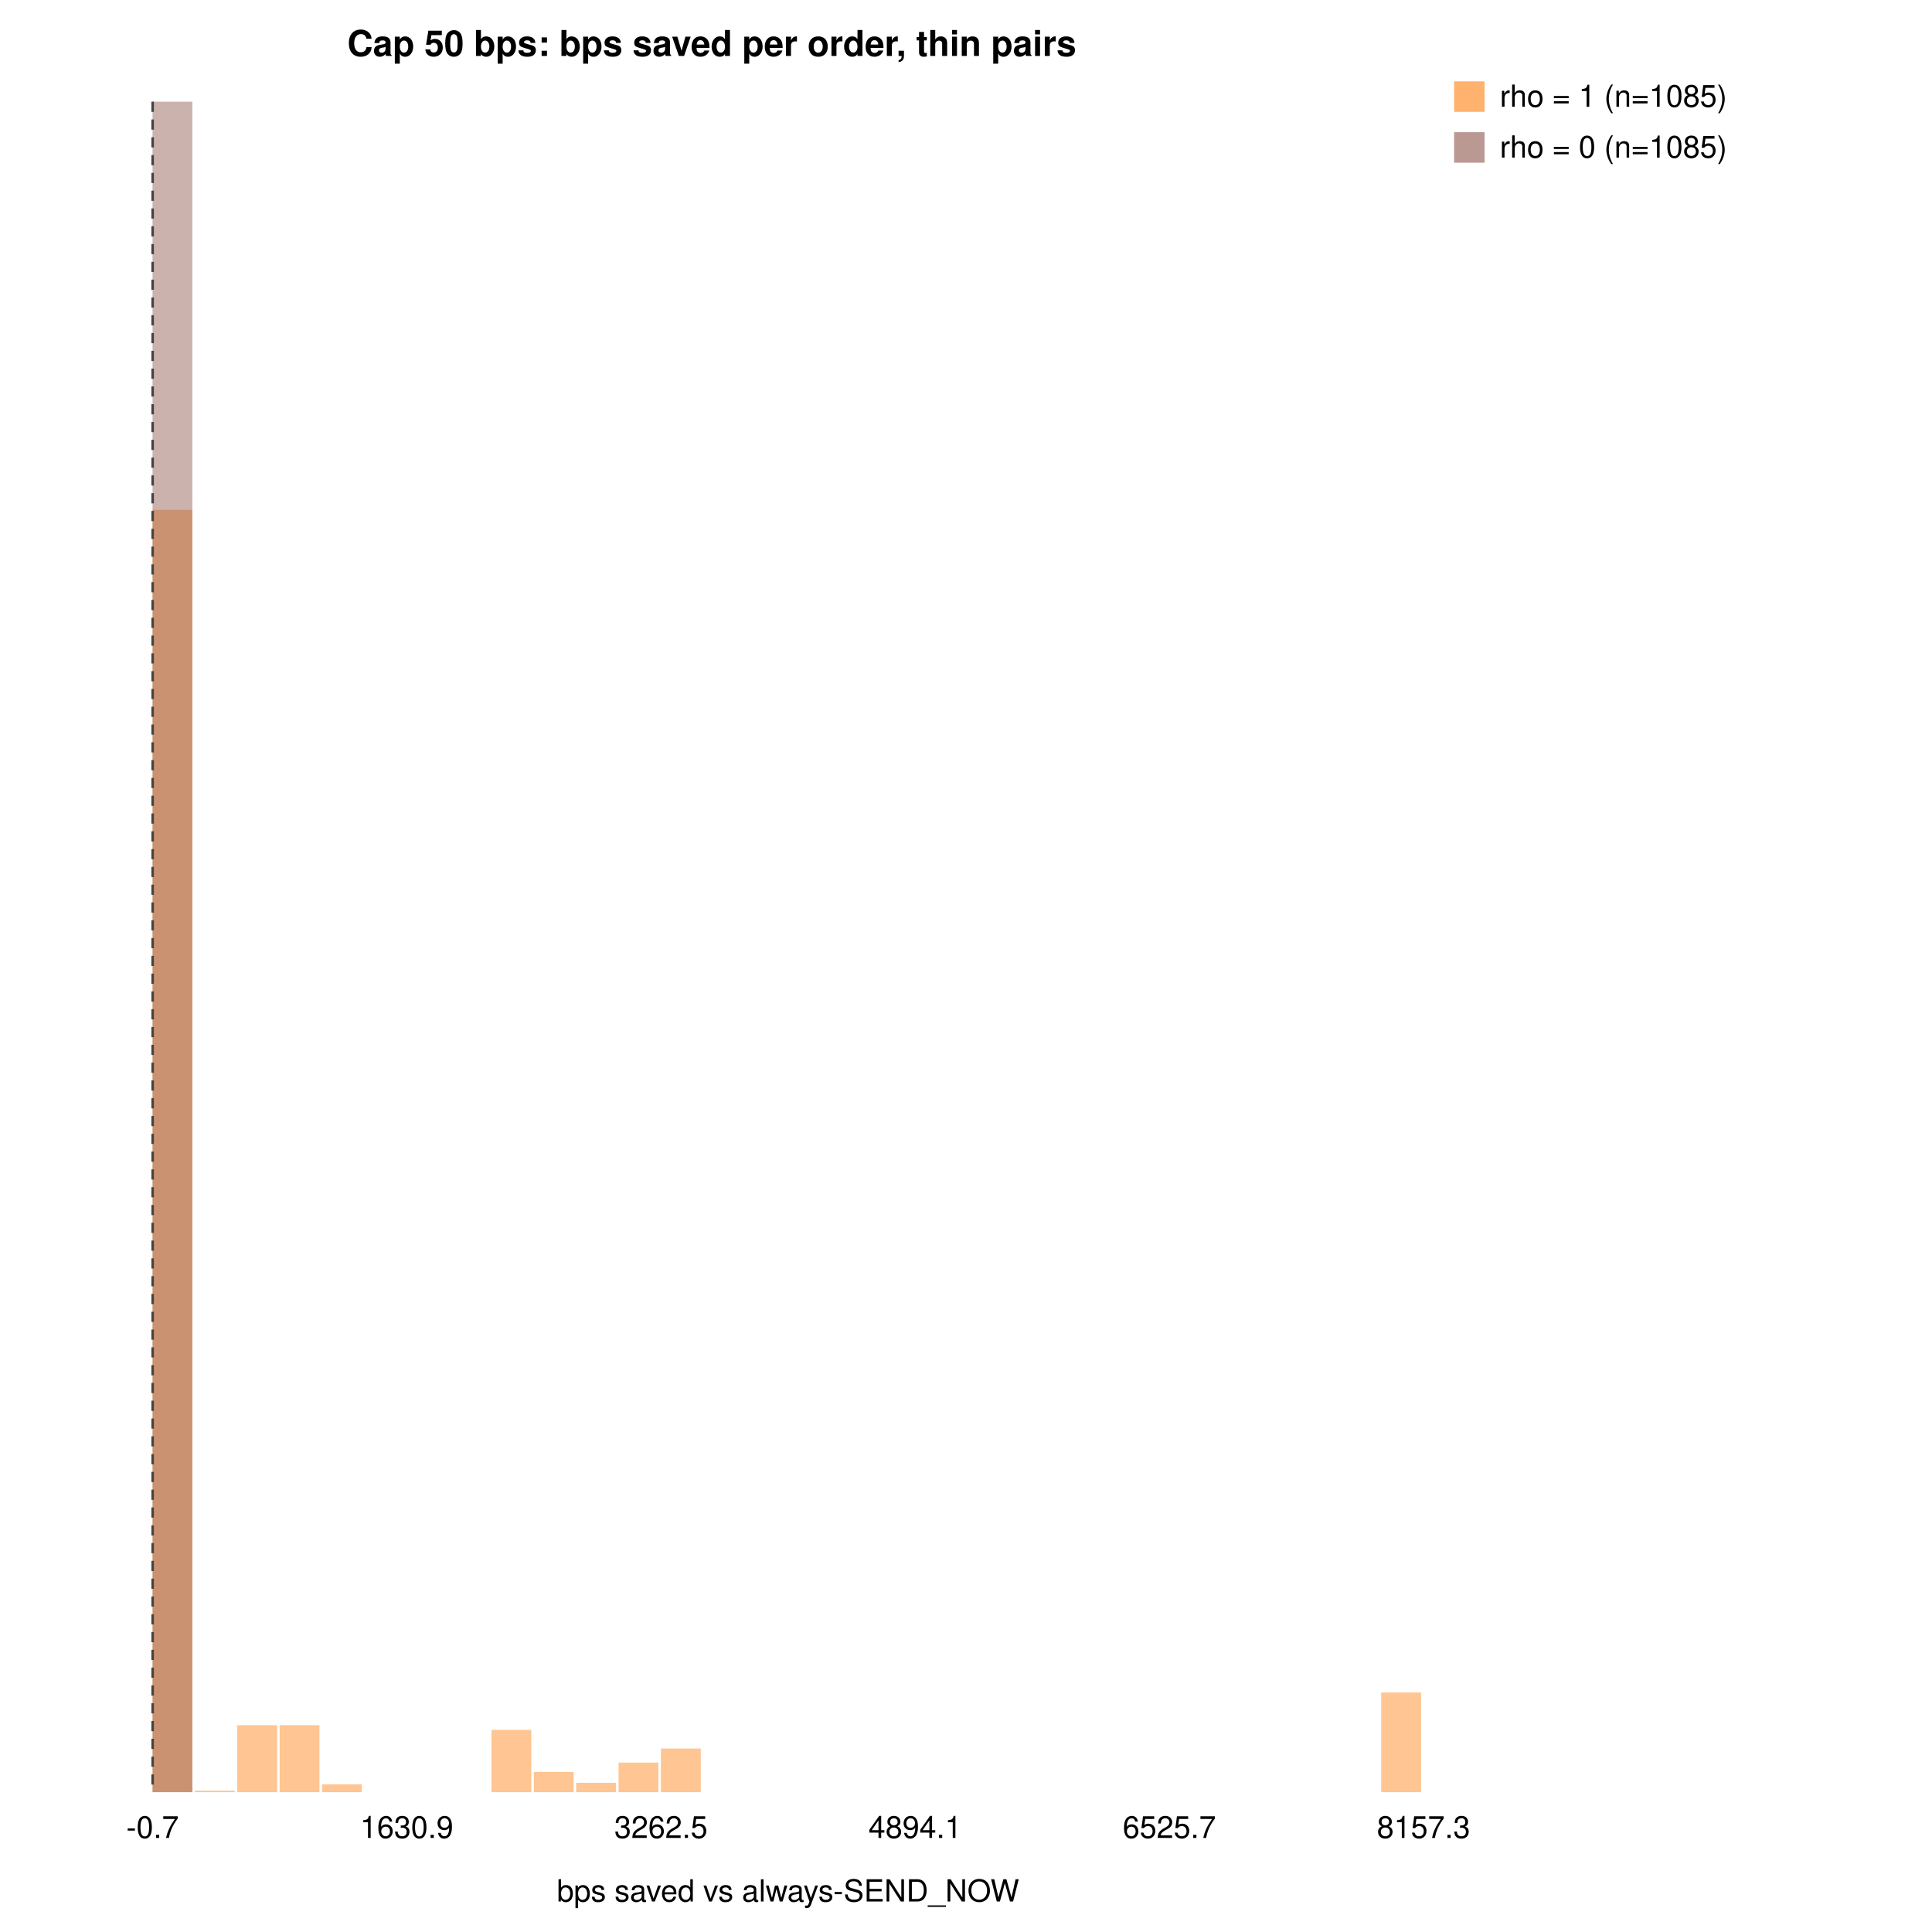
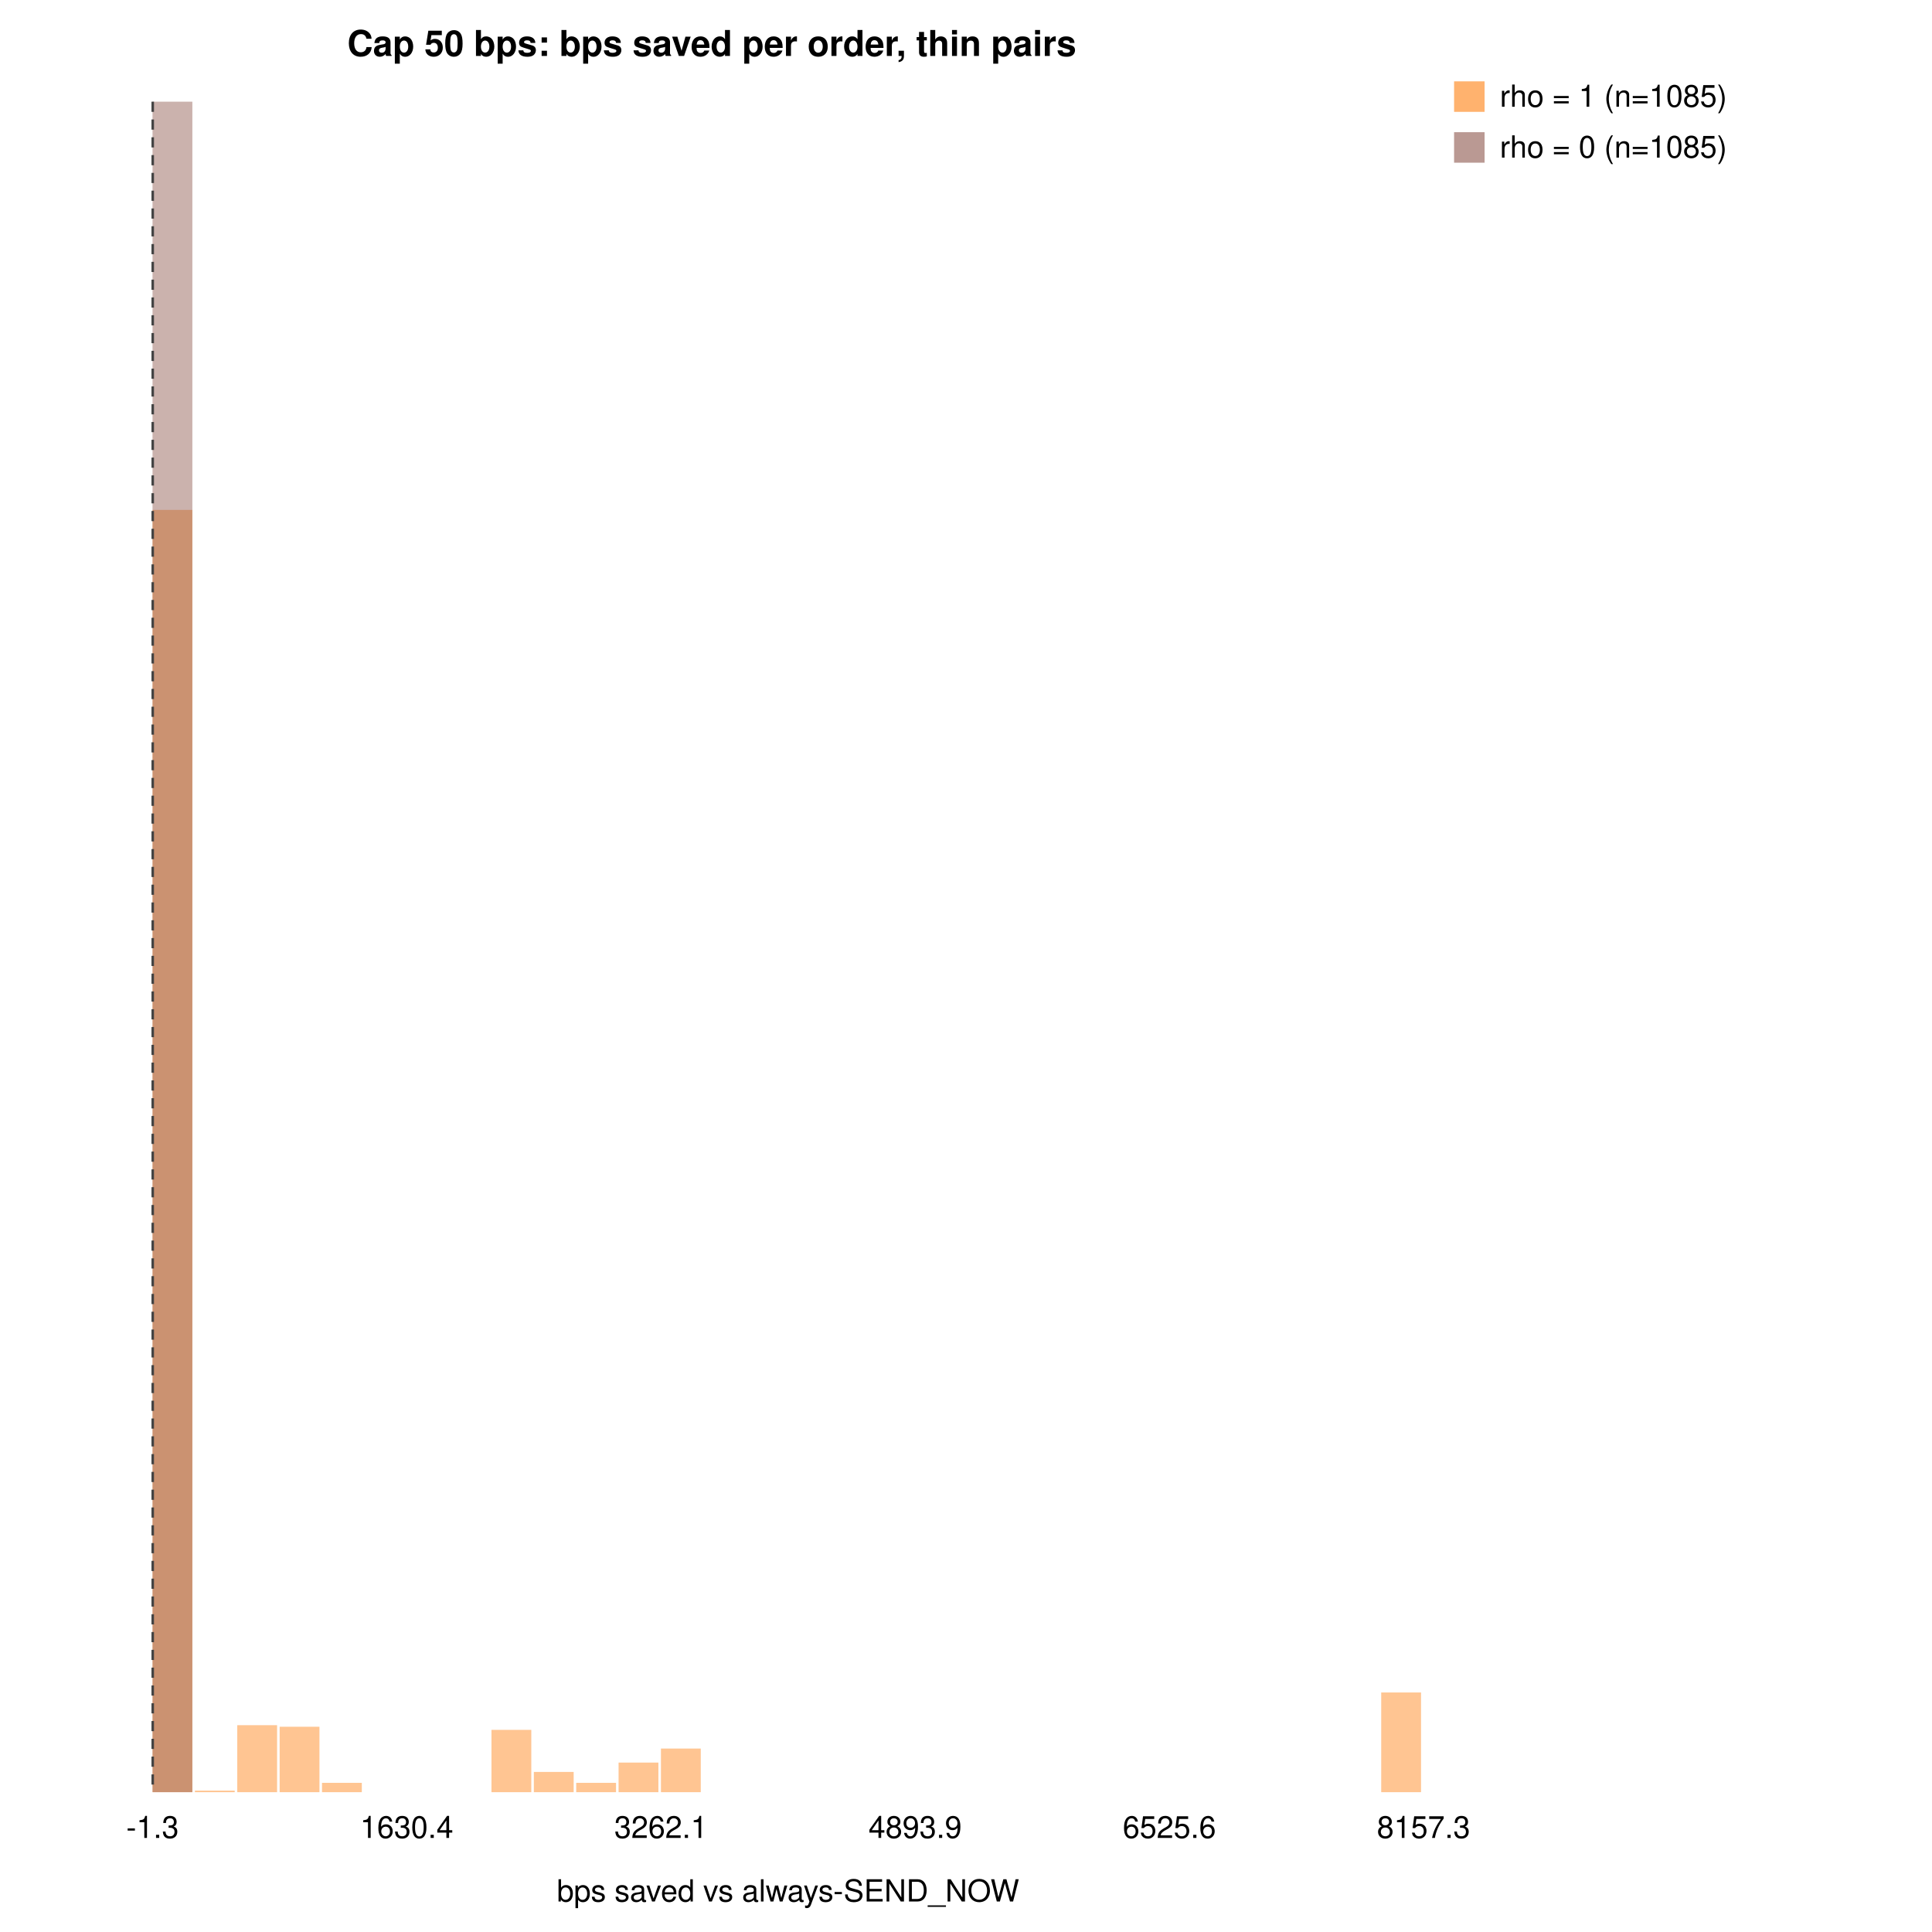
<svg xmlns="http://www.w3.org/2000/svg" width="760" height="760" font-family="Helvetica,Arial,sans-serif" font-size="12">
  <rect width="100%" height="100%" fill="white" />
  <text x="280" y="22" text-anchor="middle" font-size="14" font-weight="bold">Cap 50 bps: bps saved per order, thin pairs</text>
  <rect x="60" y="200.581" width="15.667" height="504.419" fill="#ff7f0e" fill-opacity="0.45" />
  <rect x="76.667" y="704.387" width="15.667" height="0.613" fill="#ff7f0e" fill-opacity="0.45" />
  <rect x="93.333" y="678.645" width="15.667" height="26.355" fill="#ff7f0e" fill-opacity="0.45" />
-   <rect x="110" y="678.645" width="15.667" height="26.355" fill="#ff7f0e" fill-opacity="0.45" />
-   <rect x="126.667" y="701.935" width="15.667" height="3.065" fill="#ff7f0e" fill-opacity="0.45" />
+   <rect x="110" y="679.258" width="15.667" height="25.742" fill="#ff7f0e" fill-opacity="0.45" />
+   <rect x="126.667" y="701.323" width="15.667" height="3.677" fill="#ff7f0e" fill-opacity="0.45" />
  <rect x="143.333" y="705" width="15.667" height="0" fill="#ff7f0e" fill-opacity="0.45" />
  <rect x="160" y="705" width="15.667" height="0" fill="#ff7f0e" fill-opacity="0.45" />
  <rect x="176.667" y="705" width="15.667" height="0" fill="#ff7f0e" fill-opacity="0.45" />
  <rect x="193.333" y="680.484" width="15.667" height="24.516" fill="#ff7f0e" fill-opacity="0.45" />
  <rect x="210" y="697.032" width="15.667" height="7.968" fill="#ff7f0e" fill-opacity="0.45" />
  <rect x="226.667" y="701.323" width="15.667" height="3.677" fill="#ff7f0e" fill-opacity="0.45" />
  <rect x="243.333" y="693.355" width="15.667" height="11.645" fill="#ff7f0e" fill-opacity="0.45" />
  <rect x="260" y="687.839" width="15.667" height="17.161" fill="#ff7f0e" fill-opacity="0.45" />
  <rect x="276.667" y="705" width="15.667" height="0" fill="#ff7f0e" fill-opacity="0.45" />
  <rect x="293.333" y="705" width="15.667" height="0" fill="#ff7f0e" fill-opacity="0.45" />
  <rect x="310" y="705" width="15.667" height="0" fill="#ff7f0e" fill-opacity="0.45" />
  <rect x="326.667" y="705" width="15.667" height="0" fill="#ff7f0e" fill-opacity="0.45" />
  <rect x="343.333" y="705" width="15.667" height="0" fill="#ff7f0e" fill-opacity="0.45" />
  <rect x="360" y="705" width="15.667" height="0" fill="#ff7f0e" fill-opacity="0.45" />
  <rect x="376.667" y="705" width="15.667" height="0" fill="#ff7f0e" fill-opacity="0.45" />
  <rect x="393.333" y="705" width="15.667" height="0" fill="#ff7f0e" fill-opacity="0.45" />
  <rect x="410" y="705" width="15.667" height="0" fill="#ff7f0e" fill-opacity="0.45" />
  <rect x="426.667" y="705" width="15.667" height="0" fill="#ff7f0e" fill-opacity="0.45" />
  <rect x="443.333" y="705" width="15.667" height="0" fill="#ff7f0e" fill-opacity="0.45" />
  <rect x="460" y="705" width="15.667" height="0" fill="#ff7f0e" fill-opacity="0.45" />
  <rect x="476.667" y="705" width="15.667" height="0" fill="#ff7f0e" fill-opacity="0.45" />
  <rect x="493.333" y="705" width="15.667" height="0" fill="#ff7f0e" fill-opacity="0.45" />
  <rect x="510" y="705" width="15.667" height="0" fill="#ff7f0e" fill-opacity="0.45" />
  <rect x="526.667" y="705" width="15.667" height="0" fill="#ff7f0e" fill-opacity="0.45" />
  <rect x="543.333" y="665.774" width="15.667" height="39.226" fill="#ff7f0e" fill-opacity="0.45" />
  <rect x="572" y="32" width="12" height="12" fill="#ff7f0e" fill-opacity="0.6" />
  <text x="590" y="42">rho = 1 (n=1085)</text>
  <rect x="60" y="40" width="15.667" height="665" fill="#8c564b" fill-opacity="0.45" />
  <rect x="76.667" y="705" width="15.667" height="0" fill="#8c564b" fill-opacity="0.45" />
  <rect x="93.333" y="705" width="15.667" height="0" fill="#8c564b" fill-opacity="0.45" />
  <rect x="110" y="705" width="15.667" height="0" fill="#8c564b" fill-opacity="0.45" />
  <rect x="126.667" y="705" width="15.667" height="0" fill="#8c564b" fill-opacity="0.45" />
  <rect x="143.333" y="705" width="15.667" height="0" fill="#8c564b" fill-opacity="0.45" />
  <rect x="160" y="705" width="15.667" height="0" fill="#8c564b" fill-opacity="0.45" />
  <rect x="176.667" y="705" width="15.667" height="0" fill="#8c564b" fill-opacity="0.45" />
  <rect x="193.333" y="705" width="15.667" height="0" fill="#8c564b" fill-opacity="0.45" />
  <rect x="210" y="705" width="15.667" height="0" fill="#8c564b" fill-opacity="0.45" />
  <rect x="226.667" y="705" width="15.667" height="0" fill="#8c564b" fill-opacity="0.45" />
  <rect x="243.333" y="705" width="15.667" height="0" fill="#8c564b" fill-opacity="0.45" />
  <rect x="260" y="705" width="15.667" height="0" fill="#8c564b" fill-opacity="0.45" />
  <rect x="276.667" y="705" width="15.667" height="0" fill="#8c564b" fill-opacity="0.45" />
  <rect x="293.333" y="705" width="15.667" height="0" fill="#8c564b" fill-opacity="0.45" />
  <rect x="310" y="705" width="15.667" height="0" fill="#8c564b" fill-opacity="0.45" />
  <rect x="326.667" y="705" width="15.667" height="0" fill="#8c564b" fill-opacity="0.45" />
  <rect x="343.333" y="705" width="15.667" height="0" fill="#8c564b" fill-opacity="0.45" />
  <rect x="360" y="705" width="15.667" height="0" fill="#8c564b" fill-opacity="0.45" />
  <rect x="376.667" y="705" width="15.667" height="0" fill="#8c564b" fill-opacity="0.45" />
  <rect x="393.333" y="705" width="15.667" height="0" fill="#8c564b" fill-opacity="0.45" />
  <rect x="410" y="705" width="15.667" height="0" fill="#8c564b" fill-opacity="0.45" />
  <rect x="426.667" y="705" width="15.667" height="0" fill="#8c564b" fill-opacity="0.45" />
  <rect x="443.333" y="705" width="15.667" height="0" fill="#8c564b" fill-opacity="0.45" />
  <rect x="460" y="705" width="15.667" height="0" fill="#8c564b" fill-opacity="0.45" />
  <rect x="476.667" y="705" width="15.667" height="0" fill="#8c564b" fill-opacity="0.45" />
  <rect x="493.333" y="705" width="15.667" height="0" fill="#8c564b" fill-opacity="0.45" />
  <rect x="510" y="705" width="15.667" height="0" fill="#8c564b" fill-opacity="0.45" />
  <rect x="526.667" y="705" width="15.667" height="0" fill="#8c564b" fill-opacity="0.45" />
  <rect x="543.333" y="705" width="15.667" height="0" fill="#8c564b" fill-opacity="0.45" />
  <rect x="572" y="52" width="12" height="12" fill="#8c564b" fill-opacity="0.6" />
  <text x="590" y="62">rho = 0 (n=1085)</text>
-   <line x1="60.044" x2="60.044" y1="40" y2="705" stroke="#444" stroke-dasharray="4,3" />
-   <text x="60" y="723" text-anchor="middle">-0.7</text>
-   <text x="160" y="723" text-anchor="middle">1630.9</text>
-   <text x="260" y="723" text-anchor="middle">3262.5</text>
-   <text x="360" y="723" text-anchor="middle">4894.1</text>
-   <text x="460" y="723" text-anchor="middle">6525.7</text>
+   <line x1="60.08" x2="60.08" y1="40" y2="705" stroke="#444" stroke-dasharray="4,3" />
+   <text x="60" y="723" text-anchor="middle">-1.3</text>
+   <text x="160" y="723" text-anchor="middle">1630.4</text>
+   <text x="260" y="723" text-anchor="middle">3262.1</text>
+   <text x="360" y="723" text-anchor="middle">4893.9</text>
+   <text x="460" y="723" text-anchor="middle">6525.6</text>
  <text x="560" y="723" text-anchor="middle">8157.3</text>
  <text x="310" y="748" text-anchor="middle">bps saved vs always-SEND_NOW</text>
</svg>
